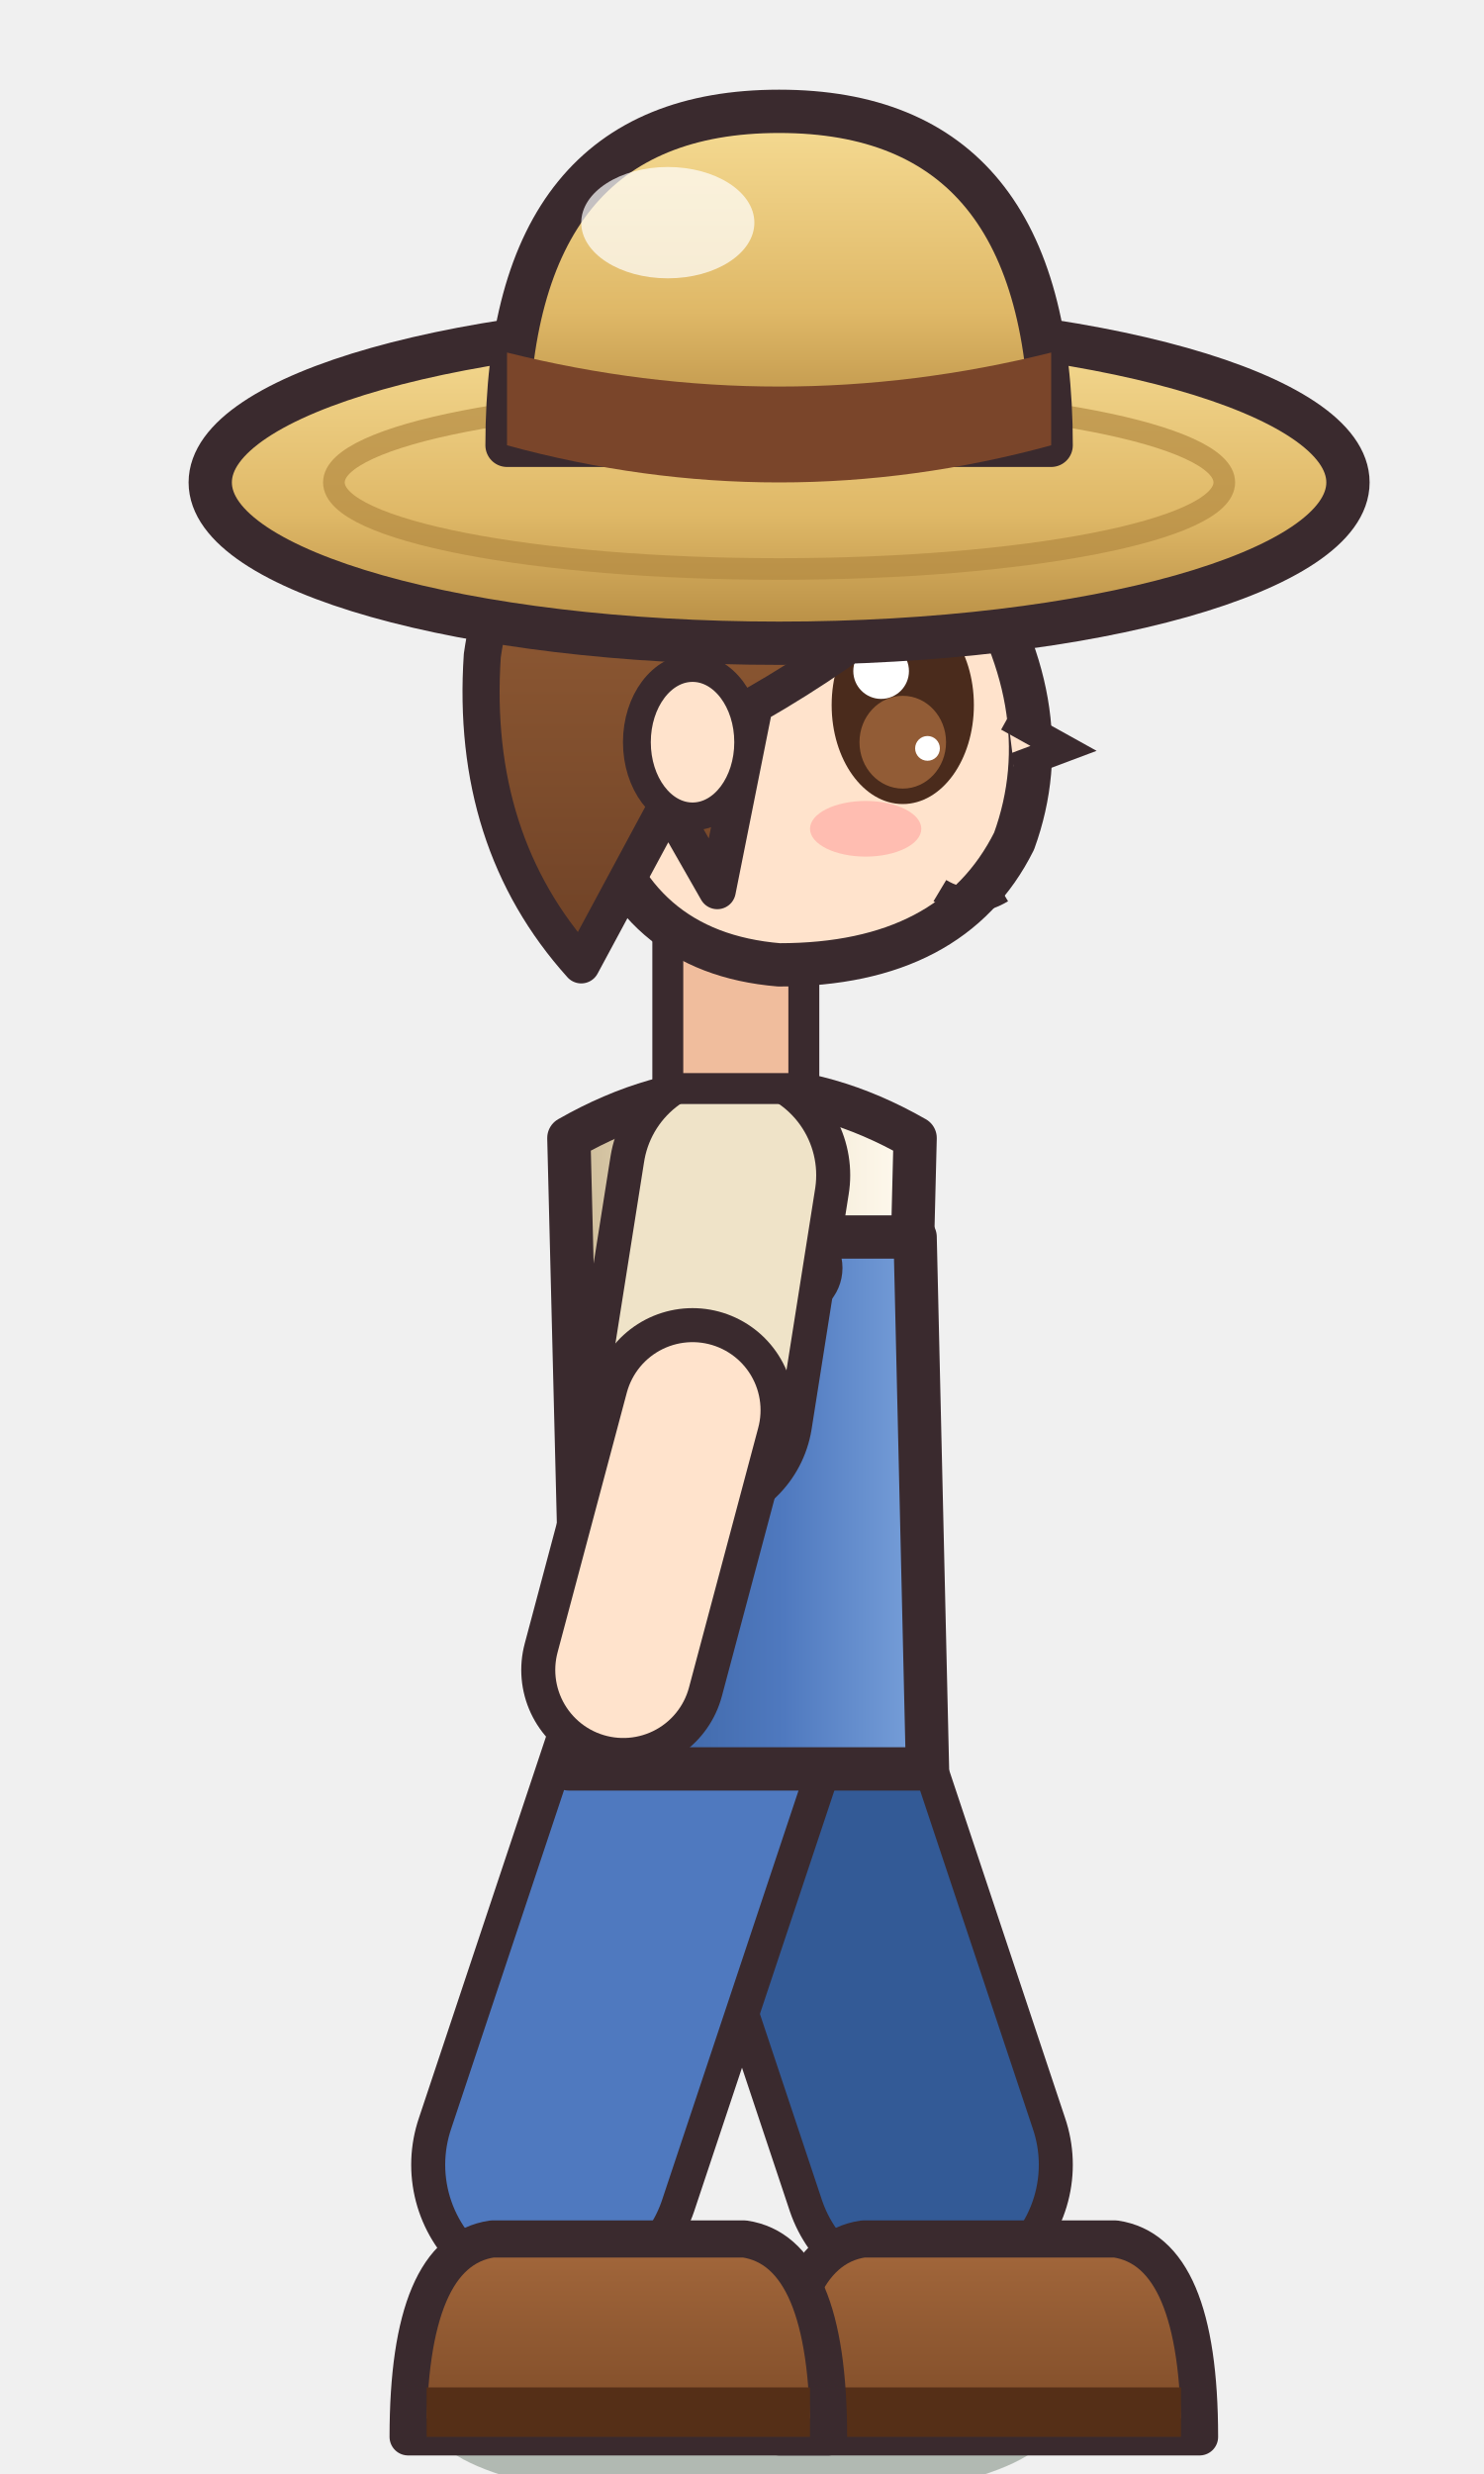
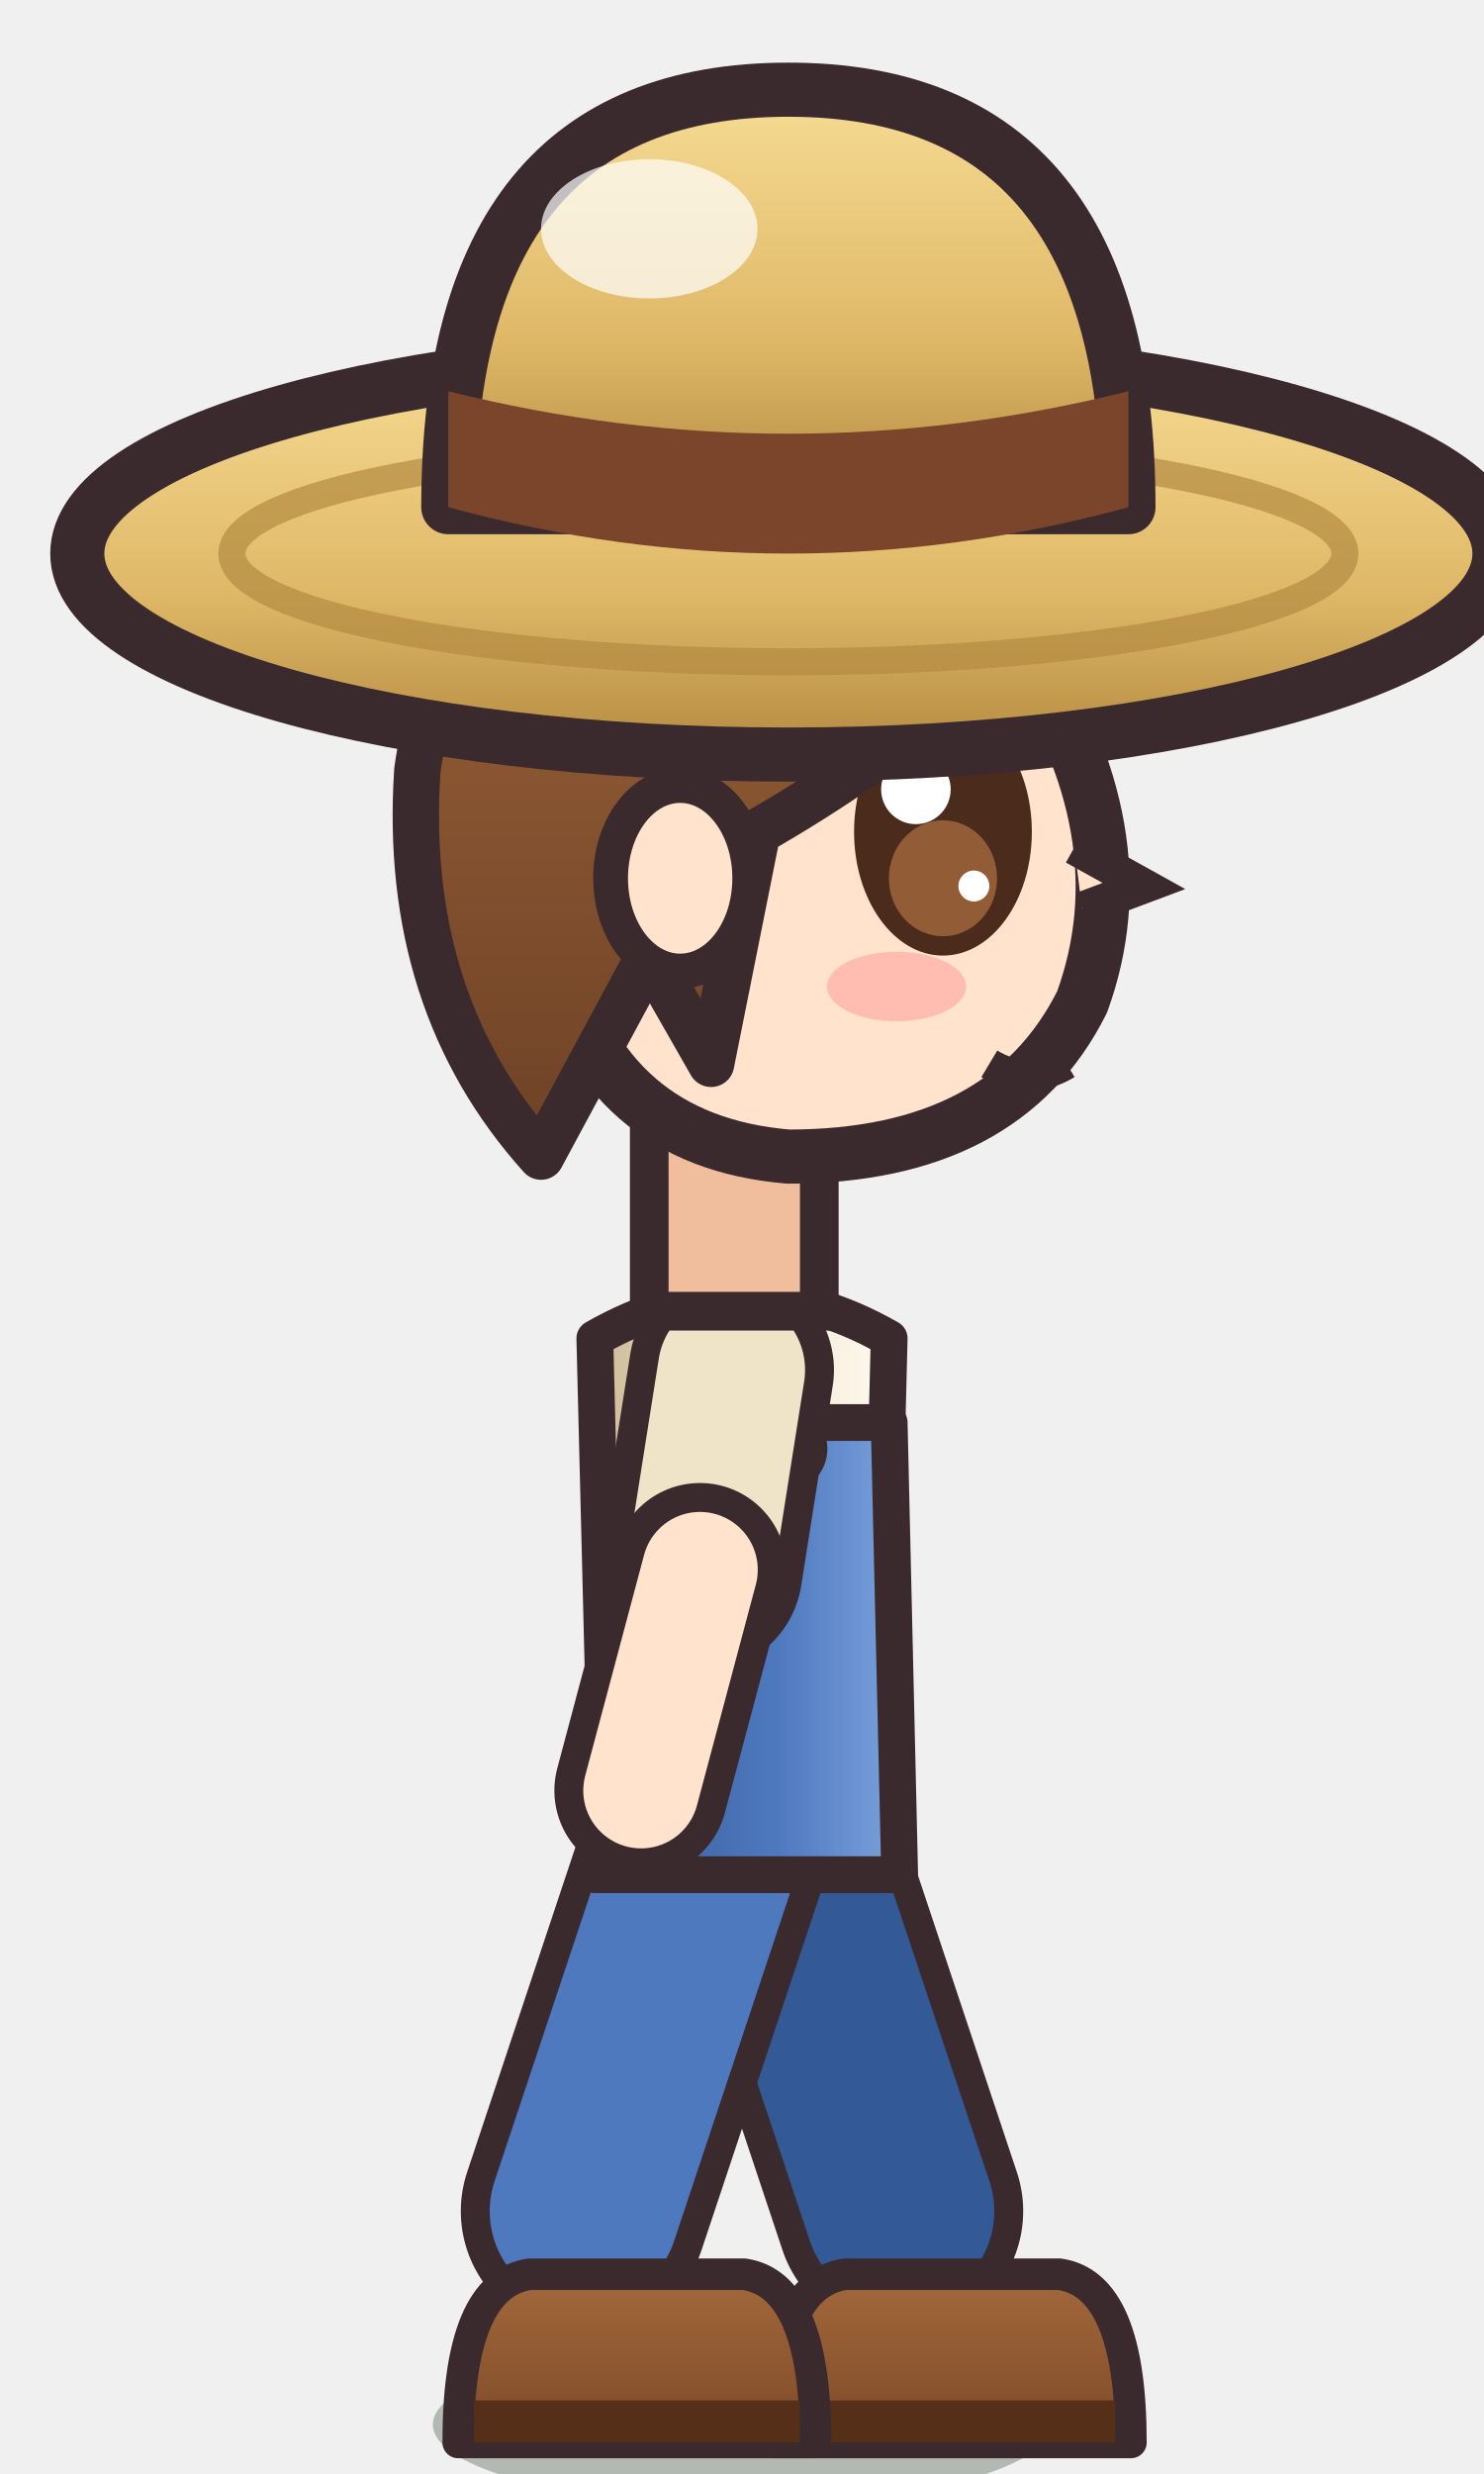
<svg xmlns="http://www.w3.org/2000/svg" viewBox="0 0 24 40" width="24" height="40">
  <defs>
    <linearGradient id="g1" x1="0" y1="0" x2="0" y2="1">
      <stop offset="0" stop-color="#a4683c" />
      <stop offset="1" stop-color="#7c4a27" />
    </linearGradient>
    <linearGradient id="g2" x1="0" y1="0" x2="0" y2="1">
      <stop offset="0" stop-color="#a4683c" />
      <stop offset="1" stop-color="#7c4a27" />
    </linearGradient>
    <linearGradient id="g3" x1="0" y1="0" x2="1" y2="0">
      <stop offset="0" stop-color="#cdbb98" />
      <stop offset="0.5" stop-color="#efe3c8" />
      <stop offset="1" stop-color="#fffaf0" />
    </linearGradient>
    <linearGradient id="g4" x1="0" y1="0" x2="1" y2="0">
      <stop offset="0" stop-color="#335a96" />
      <stop offset="0.6" stop-color="#4f79bf" />
      <stop offset="1" stop-color="#7aa2db" />
    </linearGradient>
    <linearGradient id="g5" x1="0" y1="0" x2="0" y2="1">
      <stop offset="0" stop-color="#9a6238" />
      <stop offset="1" stop-color="#6e4126" />
    </linearGradient>
    <linearGradient id="g6" x1="0" y1="0" x2="0" y2="1">
      <stop offset="0" stop-color="#f6dc94" />
      <stop offset="0.6" stop-color="#dfb867" />
      <stop offset="1" stop-color="#b48a41" />
    </linearGradient>
  </defs>
  <ellipse cx="12" cy="39.2" rx="5" ry="1.3" fill="#1f3a22" opacity="0.3" />
-   <path d="M12.00 26.00 L15.00 35.00" stroke="#3a2a2e" stroke-width="4.70" stroke-linecap="round" />
-   <path d="M12.00 26.00 L15.00 35.00" stroke="#335a96" stroke-width="3.60" stroke-linecap="round" />
-   <path d="M12.60 39.40 q0 -3 1.36 -3.2 l4.08 0 q1.36 0.2 1.36 3.2 Z" fill="url(#g1)" stroke="#3a2a2e" stroke-width="0.6" stroke-linejoin="round" />
-   <path d="M12.90 39.00 l6.20 0" stroke="#552f17" stroke-width="0.8" />
-   <path d="M12.00 26.00 L9.00 35.00" stroke="#3a2a2e" stroke-width="4.70" stroke-linecap="round" />
-   <path d="M12.00 26.00 L9.00 35.00" stroke="#4f79bf" stroke-width="3.60" stroke-linecap="round" />
-   <path d="M6.60 39.40 q0 -3 1.36 -3.2 l4.08 0 q1.36 0.2 1.36 3.2 Z" fill="url(#g2)" stroke="#3a2a2e" stroke-width="0.6" stroke-linejoin="round" />
-   <path d="M6.90 39.00 l6.20 0" stroke="#552f17" stroke-width="0.8" />
-   <path d="M9.2 18.4 Q12 16.8 14.8 18.4 L14.6 26.4 L9.4 26.4 Z" fill="url(#g3)" stroke="#3a2a2e" stroke-width="0.7" stroke-linejoin="round" />
-   <path d="M11.4 20 L14.8 20 L15 28.6 L9.2 28.6 L9.4 24.6 L11.4 24.6 Z" fill="url(#g4)" stroke="#3a2a2e" stroke-width="0.7" stroke-linejoin="round" />
-   <path d="M12.6 20.2 L11 18.2" stroke="#3a2a2e" stroke-width="1.5" />
-   <path d="M12.6 20.2 L11 18.2" stroke="#4f79bf" stroke-width="0.8" />
-   <circle cx="12.8" cy="20.5" r="0.65" fill="#f4c95d" stroke="#3a2a2e" stroke-width="0.35" />
-   <path d="M11.80 19.00 L11.20 22.80" stroke="#3a2a2e" stroke-width="3.90" stroke-linecap="round" />
-   <path d="M11.80 19.00 L11.20 22.80" stroke="#efe3c8" stroke-width="2.80" stroke-linecap="round" />
-   <path d="M11.20 22.80 L10.08 27.00" stroke="#3a2a2e" stroke-width="3.30" stroke-linecap="round" />
-   <path d="M11.20 22.80 L10.08 27.00" stroke="#ffe3cc" stroke-width="2.20" stroke-linecap="round" />
-   <rect x="10.8" y="14.6" width="2.2" height="3" fill="#f0bd9d" stroke="#3a2a2e" stroke-width="0.5" />
-   <path d="M15.6 9 Q17.2 11.4 16.4 13.6 Q15.4 15.6 12.6 15.6 Q10.2 15.4 9.6 13 L10 9 Z" fill="#ffe3cc" stroke="#3a2a2e" stroke-width="0.7" stroke-linejoin="round" />
-   <path d="M16.3 11.6 l0.9 0.5 l-0.8 0.3" stroke="#3a2a2e" stroke-width="0.45" fill="#ffe3cc" />
-   <ellipse cx="14.60" cy="11.40" rx="1.15" ry="1.6" fill="#4a2b1c" />
-   <ellipse cx="14.60" cy="12.00" rx="0.7" ry="0.75" fill="#9a6238" opacity="0.9" />
-   <circle cx="14.25" cy="10.85" r="0.45" fill="#ffffff" />
-   <circle cx="15.00" cy="12.10" r="0.2" fill="#ffffff" />
-   <path d="M13.35 9.80 q1.25 -0.8 2.5 0" stroke="#3a2a2e" stroke-width="0.55" fill="none" stroke-linecap="round" />
-   <ellipse cx="14" cy="13.4" rx="0.9" ry="0.45" fill="#ff9f9a" opacity="0.55" />
-   <path d="M15.2 14.4 q0.5 0.3 1 0" stroke="#3a2a2e" stroke-width="0.4" fill="none" />
-   <path d="M13.6 7.6 Q8.4 6.4 7.8 10.6 Q7.6 13.6 9.4 15.6 L10.8 13 L11.6 14.4 L12.2 11.4 Q13.6 10.6 14.8 9.6 L15.8 9.8 Z" fill="url(#g5)" stroke="#3a2a2e" stroke-width="0.6" stroke-linejoin="round" />
-   <ellipse cx="11.2" cy="12" rx="0.9" ry="1.2" fill="#ffe3cc" stroke="#3a2a2e" stroke-width="0.45" />
-   <ellipse cx="12.60" cy="7.80" rx="9.2" ry="2.6" fill="url(#g6)" stroke="#3a2a2e" stroke-width="0.7" />
-   <ellipse cx="12.60" cy="7.80" rx="7.2" ry="1.4" fill="none" stroke="#b48a41" stroke-width="0.35" opacity="0.7" />
-   <path d="M8.20 7.20 q0 -5.4 4.4 -5.4 q4.4 0 4.4 5.4 Z" fill="url(#g6)" stroke="#3a2a2e" stroke-width="0.7" stroke-linejoin="round" />
-   <path d="M8.20 7.20 q4.4 1.2 8.8 0 l0 -1.5 q-4.4 1.1 -8.8 0 Z" fill="#7a452a" />
-   <ellipse cx="10.80" cy="3.60" rx="1.4" ry="0.9" fill="#ffffff" opacity="0.7" />
+   <g transform="translate(12 20.45) scale(1.25) translate(-12 -17)">
+ </g>
+   <g transform="translate(12 40) scale(0.85) translate(-12 -40)">
+     <path d="M12.00 26.00 L15.00 35.00" stroke="#3a2a2e" stroke-width="4.70" stroke-linecap="round" />
+     <path d="M12.00 26.00 L15.00 35.00" stroke="#335a96" stroke-width="3.60" stroke-linecap="round" />
+     <path d="M12.60 39.40 q0 -3 1.36 -3.2 l4.08 0 q1.36 0.2 1.36 3.2 Z" fill="url(#g1)" stroke="#3a2a2e" stroke-width="0.6" stroke-linejoin="round" />
+     <path d="M12.90 39.00 l6.20 0" stroke="#552f17" stroke-width="0.8" />
+     <path d="M12.00 26.00 L9.00 35.00" stroke="#3a2a2e" stroke-width="4.70" stroke-linecap="round" />
+     <path d="M12.00 26.00 L9.00 35.00" stroke="#4f79bf" stroke-width="3.60" stroke-linecap="round" />
+     <path d="M6.60 39.40 q0 -3 1.36 -3.2 l4.08 0 q1.36 0.2 1.36 3.2 Z" fill="url(#g2)" stroke="#3a2a2e" stroke-width="0.6" stroke-linejoin="round" />
+     <path d="M6.90 39.00 l6.20 0" stroke="#552f17" stroke-width="0.8" />
+     <path d="M9.2 18.4 Q12 16.8 14.8 18.4 L14.6 26.4 L9.4 26.4 Z" fill="url(#g3)" stroke="#3a2a2e" stroke-width="0.7" stroke-linejoin="round" />
+     <path d="M11.4 20 L14.8 20 L15 28.6 L9.2 28.6 L9.4 24.6 L11.4 24.6 Z" fill="url(#g4)" stroke="#3a2a2e" stroke-width="0.7" stroke-linejoin="round" />
+     <path d="M12.6 20.2 L11 18.2" stroke="#3a2a2e" stroke-width="1.5" />
+     <path d="M12.6 20.2 L11 18.2" stroke="#4f79bf" stroke-width="0.8" />
+     <circle cx="12.8" cy="20.5" r="0.65" fill="#f4c95d" stroke="#3a2a2e" stroke-width="0.35" />
+     <path d="M11.80 19.00 L11.20 22.80" stroke="#3a2a2e" stroke-width="3.90" stroke-linecap="round" />
+     <path d="M11.80 19.00 L11.20 22.80" stroke="#efe3c8" stroke-width="2.80" stroke-linecap="round" />
+     <path d="M11.20 22.80 L10.08 27.00" stroke="#3a2a2e" stroke-width="3.30" stroke-linecap="round" />
+     <path d="M11.20 22.80 L10.08 27.00" stroke="#ffe3cc" stroke-width="2.20" stroke-linecap="round" />
+   </g>
+   <g transform="translate(12 20.45) scale(1.25) translate(-12 -17)">
+     <rect x="10.8" y="14.6" width="2.2" height="3" fill="#f0bd9d" stroke="#3a2a2e" stroke-width="0.5" />
+     <path d="M15.6 9 Q17.2 11.4 16.4 13.6 Q15.4 15.6 12.6 15.6 Q10.2 15.4 9.6 13 L10 9 Z" fill="#ffe3cc" stroke="#3a2a2e" stroke-width="0.7" stroke-linejoin="round" />
+     <path d="M16.3 11.6 l0.9 0.5 l-0.8 0.3" stroke="#3a2a2e" stroke-width="0.45" fill="#ffe3cc" />
+     <ellipse cx="14.60" cy="11.40" rx="1.15" ry="1.6" fill="#4a2b1c" />
+     <ellipse cx="14.60" cy="12.00" rx="0.7" ry="0.75" fill="#9a6238" opacity="0.9" />
+     <circle cx="14.25" cy="10.85" r="0.45" fill="#ffffff" />
+     <circle cx="15.00" cy="12.10" r="0.2" fill="#ffffff" />
+     <path d="M13.35 9.80 q1.25 -0.8 2.5 0" stroke="#3a2a2e" stroke-width="0.55" fill="none" stroke-linecap="round" />
+     <ellipse cx="14" cy="13.4" rx="0.9" ry="0.45" fill="#ff9f9a" opacity="0.55" />
+     <path d="M15.2 14.4 q0.5 0.3 1 0" stroke="#3a2a2e" stroke-width="0.4" fill="none" />
+     <path d="M13.6 7.6 Q8.4 6.4 7.8 10.6 Q7.6 13.6 9.4 15.6 L10.8 13 L11.6 14.4 L12.2 11.4 Q13.6 10.6 14.8 9.6 L15.8 9.8 Z" fill="url(#g5)" stroke="#3a2a2e" stroke-width="0.6" stroke-linejoin="round" />
+     <ellipse cx="11.2" cy="12" rx="0.9" ry="1.2" fill="#ffe3cc" stroke="#3a2a2e" stroke-width="0.45" />
+     <ellipse cx="12.60" cy="7.80" rx="9.2" ry="2.6" fill="url(#g6)" stroke="#3a2a2e" stroke-width="0.7" />
+     <ellipse cx="12.60" cy="7.80" rx="7.2" ry="1.4" fill="none" stroke="#b48a41" stroke-width="0.35" opacity="0.7" />
+     <path d="M8.20 7.20 q0 -5.4 4.4 -5.4 q4.4 0 4.4 5.4 Z" fill="url(#g6)" stroke="#3a2a2e" stroke-width="0.7" stroke-linejoin="round" />
+     <path d="M8.20 7.20 q4.4 1.2 8.8 0 l0 -1.5 q-4.4 1.1 -8.8 0 Z" fill="#7a452a" />
+     <ellipse cx="10.80" cy="3.60" rx="1.4" ry="0.9" fill="#ffffff" opacity="0.7" />
+   </g>
</svg>
